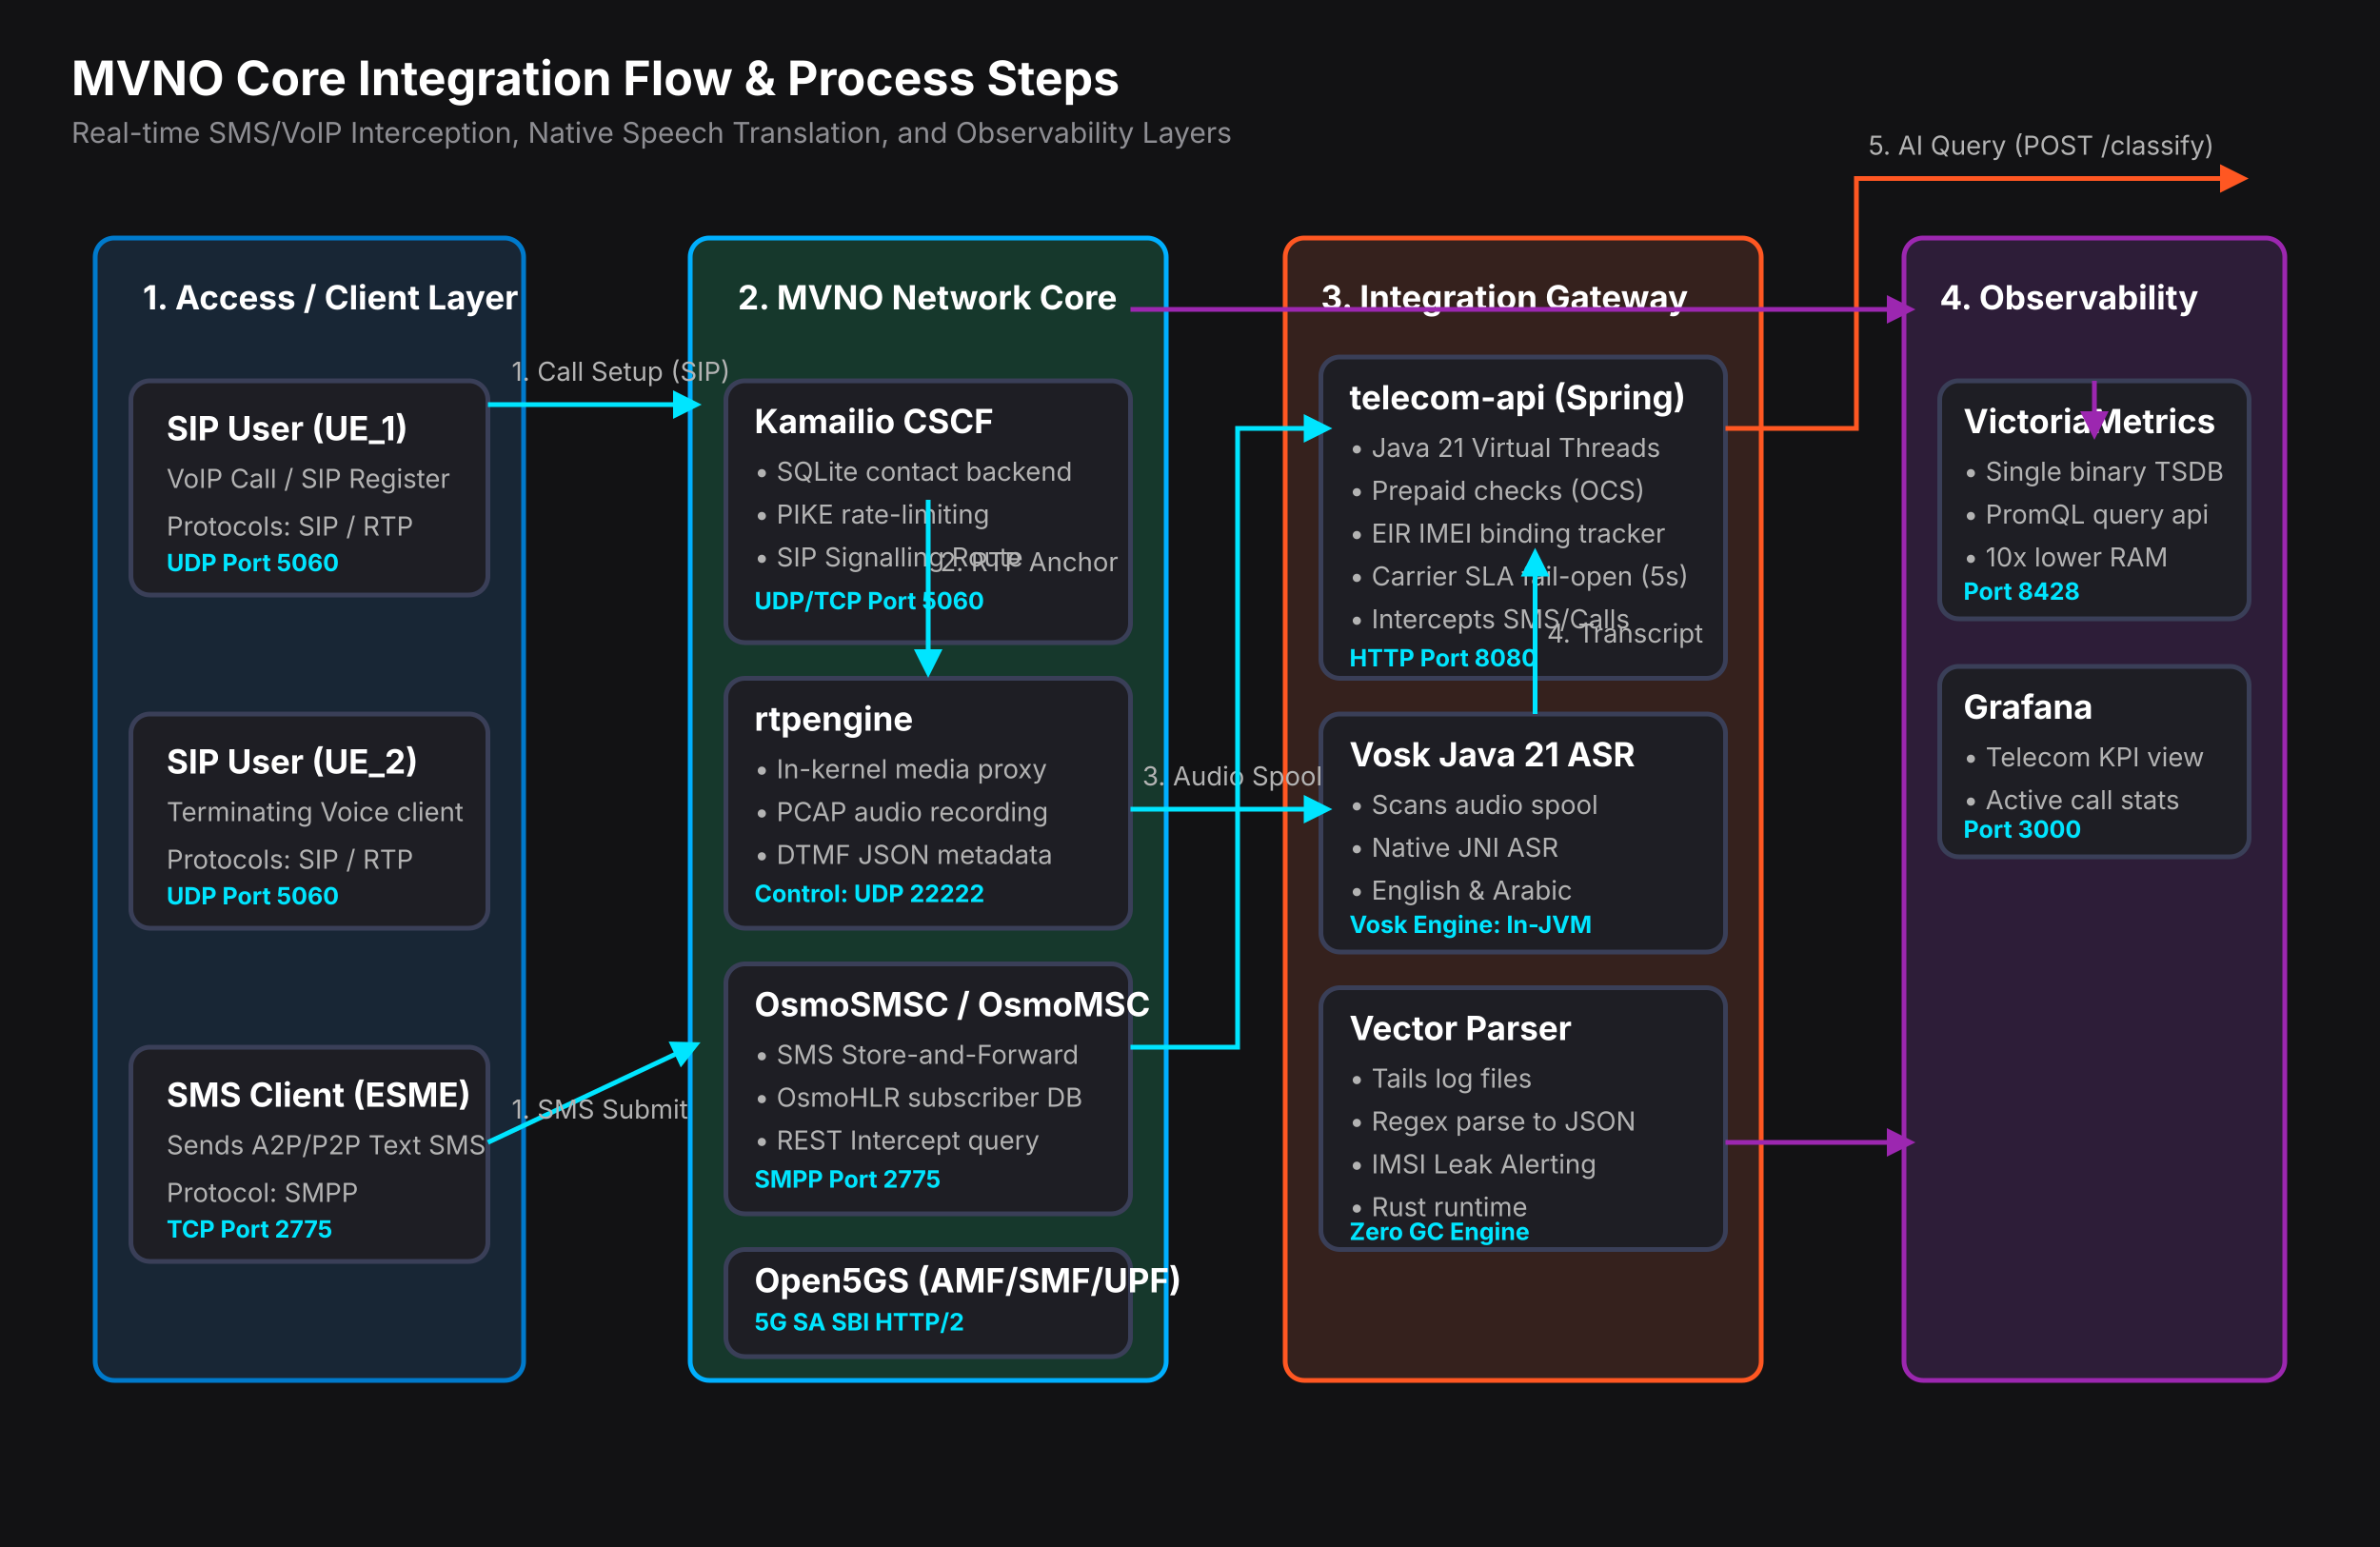
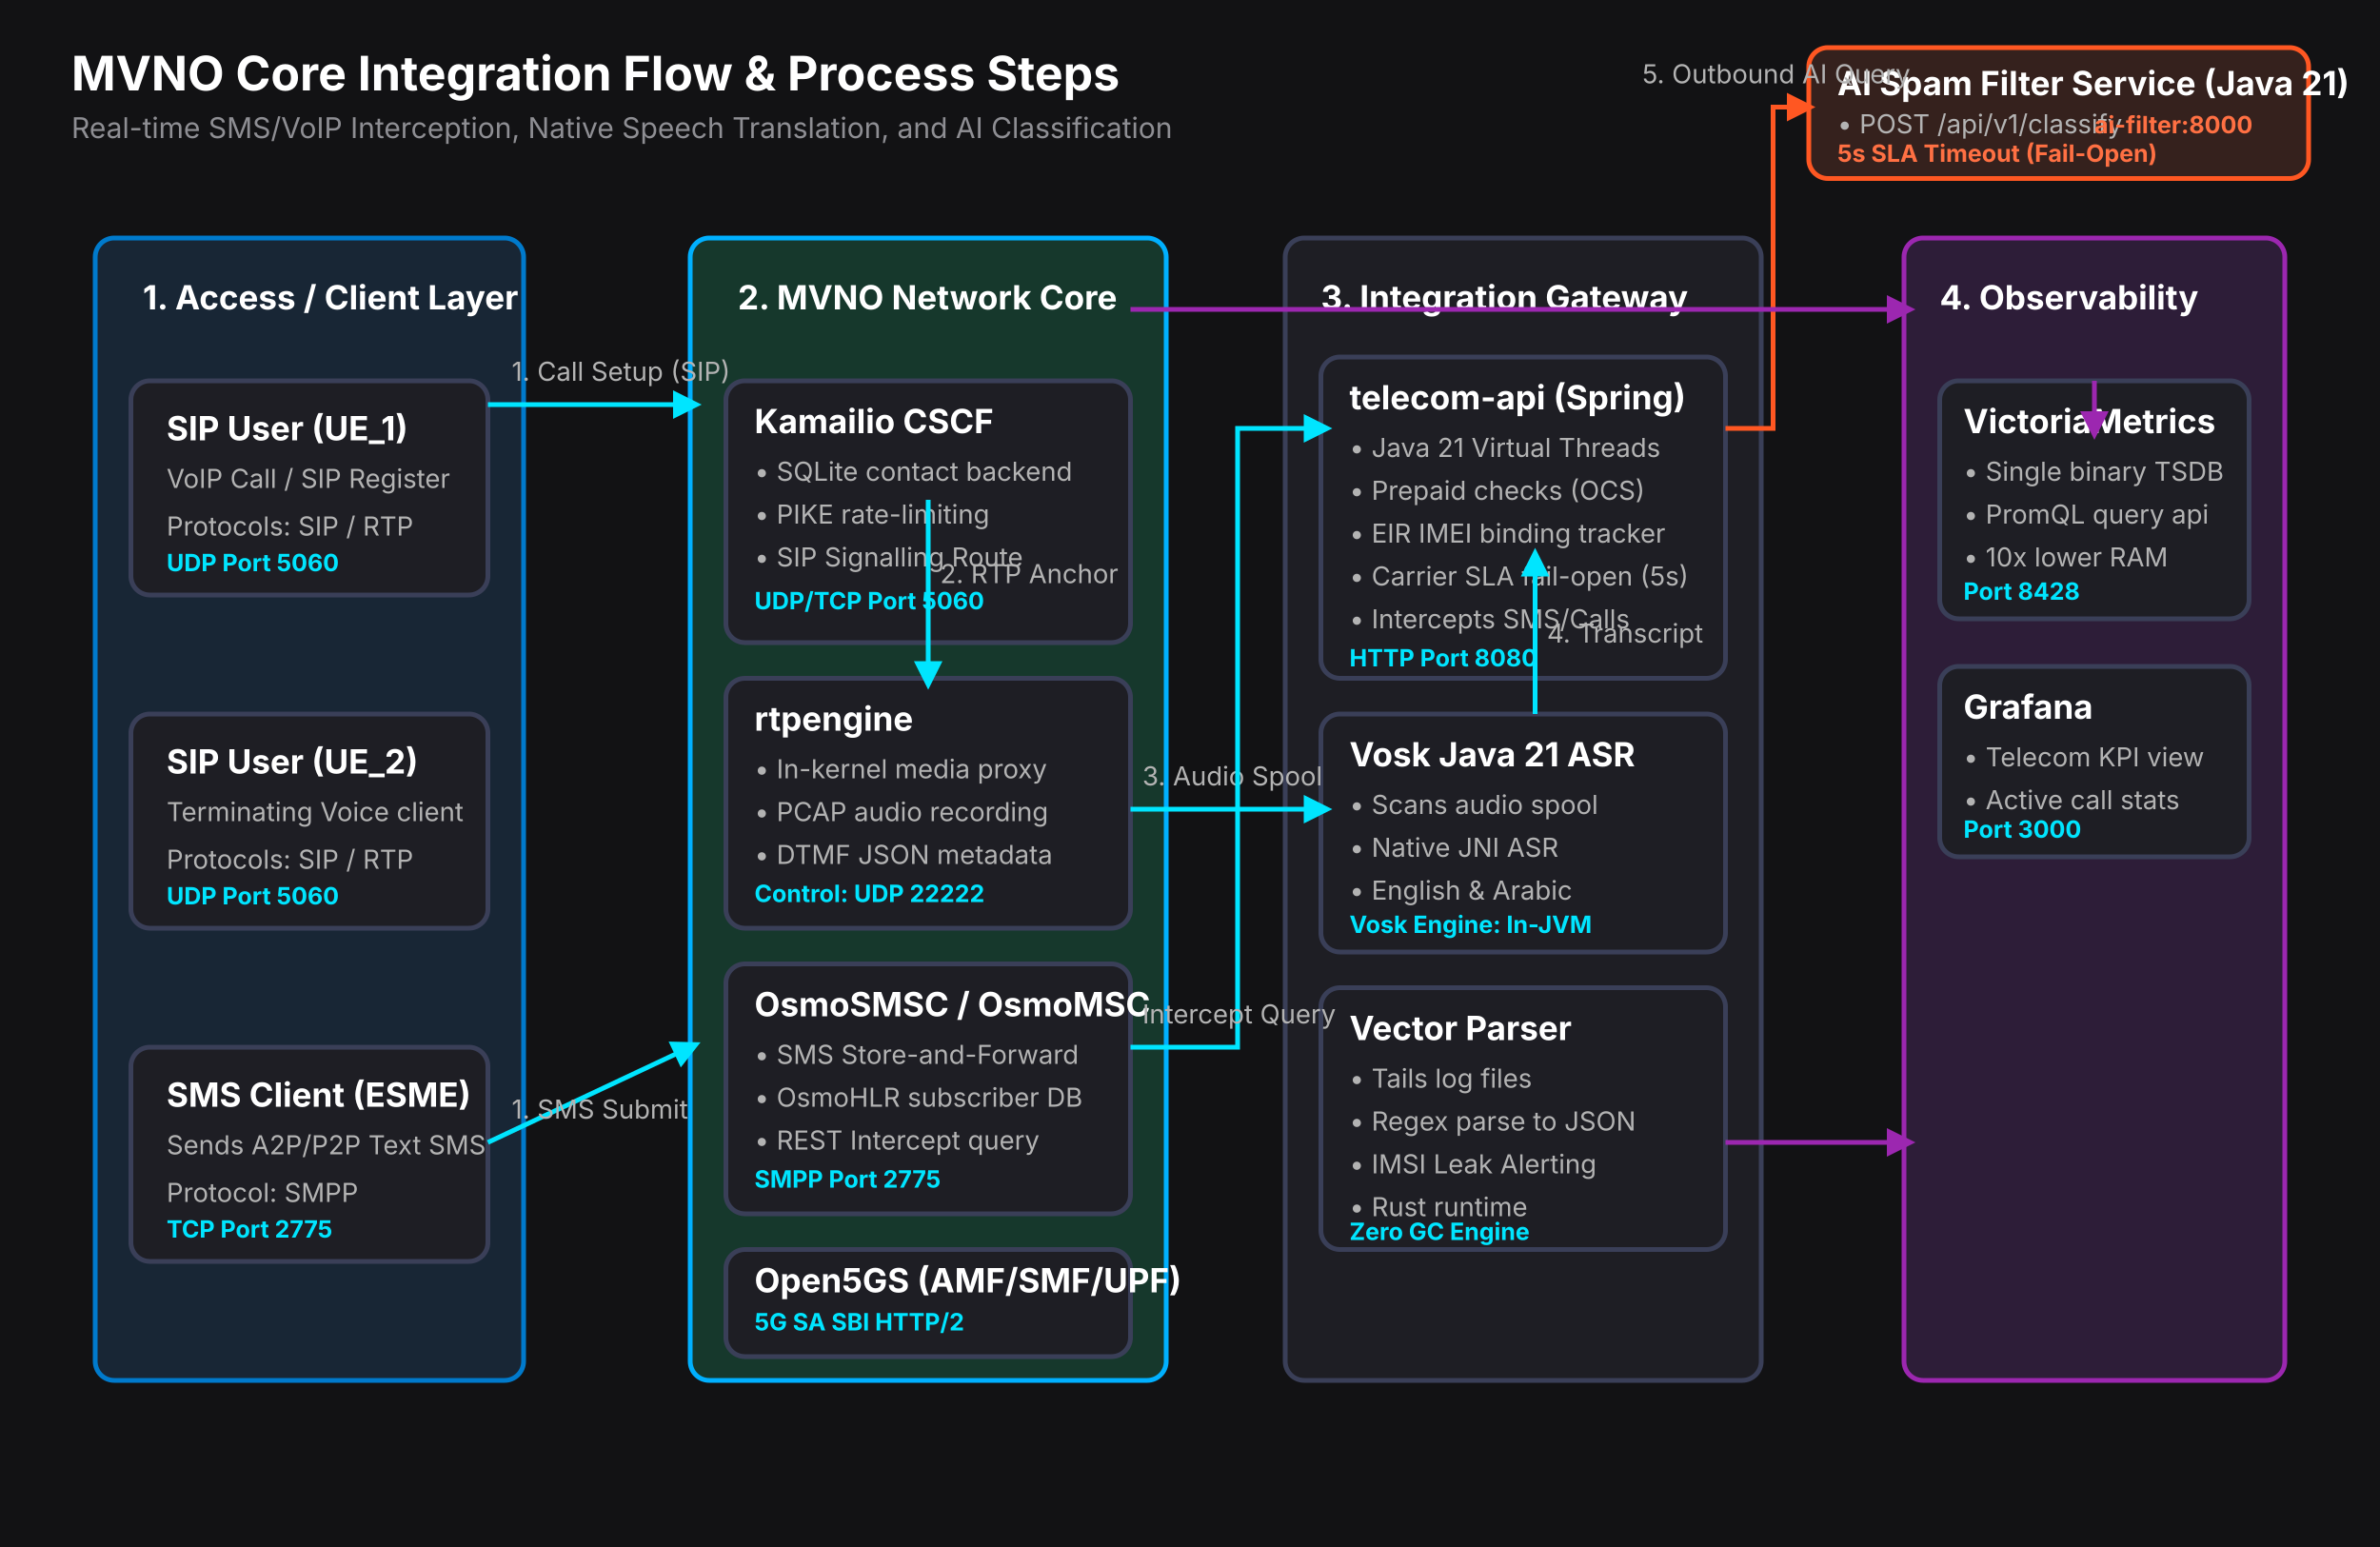
<svg xmlns="http://www.w3.org/2000/svg" viewBox="0 0 1000 650" width="100%" height="100%">
  <defs>
    <style>
      .bg { fill: #121214; }
      .box { fill: #1e1e24; stroke: #3a3f58; stroke-width: 2; rx: 8; ry: 8; }
      .client-box { fill: #182635; stroke: #007acc; stroke-width: 2; rx: 8; ry: 8; }
      .core-box { fill: #16382c; stroke: #00b0ff; stroke-width: 2; rx: 8; ry: 8; }
      .ai-box { fill: #35211d; stroke: #ff5722; stroke-width: 2; rx: 8; ry: 8; }
      .obs-box { fill: #2d1d38; stroke: #9c27b0; stroke-width: 2; rx: 8; ry: 8; }
      .text-title { font-family: 'Inter', system-ui, sans-serif; font-size: 14px; font-weight: bold; fill: #ffffff; }
      .text-body { font-family: 'Inter', system-ui, sans-serif; font-size: 11px; fill: #b3b3b3; }
      .text-link { font-family: 'Inter', system-ui, sans-serif; font-size: 10px; fill: #00e5ff; font-weight: bold; }
+       .text-orange-link { font-family: 'Inter', system-ui, sans-serif; font-size: 10px; fill: #ff7043; font-weight: bold; }
      .arrow { stroke: #8e8e93; stroke-width: 2; fill: none; stroke-dasharray: 4,4; }
      .solid-arrow { stroke: #00e5ff; stroke-width: 2; fill: none; }
      .sec-arrow { stroke: #ff5722; stroke-width: 2; fill: none; }
      .obs-arrow { stroke: #9c27b0; stroke-width: 2; fill: none; }
      .marker-cap { fill: #8e8e93; }
      .marker-cyan { fill: #00e5ff; }
      .marker-orange { fill: #ff5722; }
      .marker-purple { fill: #9c27b0; }
    </style>
    <marker id="arrow-head" viewBox="0 0 10 10" refX="6" refY="5" markerWidth="6" markerHeight="6" orient="auto-start-reverse">
      <path d="M 0 0 L 10 5 L 0 10 z" class="marker-cap" />
    </marker>
    <marker id="arrow-head-cyan" viewBox="0 0 10 10" refX="6" refY="5" markerWidth="6" markerHeight="6" orient="auto-start-reverse">
      <path d="M 0 0 L 10 5 L 0 10 z" class="marker-cyan" />
    </marker>
    <marker id="arrow-head-orange" viewBox="0 0 10 10" refX="6" refY="5" markerWidth="6" markerHeight="6" orient="auto-start-reverse">
      <path d="M 0 0 L 10 5 L 0 10 z" class="marker-orange" />
    </marker>
    <marker id="arrow-head-purple" viewBox="0 0 10 10" refX="6" refY="5" markerWidth="6" markerHeight="6" orient="auto-start-reverse">
      <path d="M 0 0 L 10 5 L 0 10 z" class="marker-purple" />
    </marker>
  </defs>
  <rect width="1000" height="650" class="bg" />
-   <text x="30" y="40" font-family="'Inter', sans-serif" font-size="20" font-weight="bold" fill="#ffffff">MVNO Core Integration Flow &amp; Process Steps</text>
-   <text x="30" y="60" font-family="'Inter', sans-serif" font-size="12" fill="#8e8e93">Real-time SMS/VoIP Interception, Native Speech Translation, and Observability Layers</text>
+   <text x="30" y="38" font-family="'Inter', sans-serif" font-size="20" font-weight="bold" fill="#ffffff">MVNO Core Integration Flow &amp; Process Steps</text>
+   <text x="30" y="58" font-family="'Inter', sans-serif" font-size="12" fill="#8e8e93">Real-time SMS/VoIP Interception, Native Speech Translation, and AI Classification</text>
+   <g transform="translate(760, 20)">
+     <rect width="210" height="55" class="ai-box" />
+     <text x="12" y="20" class="text-title">AI Spam Filter Service (Java 21)</text>
+     <text x="12" y="36" class="text-body">• POST /api/v1/classify</text>
+     <text x="120" y="36" class="text-orange-link">ai-filter:8000</text>
+     <text x="12" y="48" class="text-orange-link">5s SLA Timeout (Fail-Open)</text>
+   </g>
  <g transform="translate(40, 100)">
    <rect width="180" height="480" class="client-box" />
    <text x="20" y="30" class="text-title">1. Access / Client Layer</text>
    <g transform="translate(15, 60)">
      <rect width="150" height="90" class="box" />
      <text x="15" y="25" class="text-title">SIP User (UE_1)</text>
      <text x="15" y="45" class="text-body">VoIP Call / SIP Register</text>
      <text x="15" y="65" class="text-body">Protocols: SIP / RTP</text>
      <text x="15" y="80" class="text-link">UDP Port 5060</text>
    </g>
    <g transform="translate(15, 200)">
      <rect width="150" height="90" class="box" />
      <text x="15" y="25" class="text-title">SIP User (UE_2)</text>
      <text x="15" y="45" class="text-body">Terminating Voice client</text>
      <text x="15" y="65" class="text-body">Protocols: SIP / RTP</text>
      <text x="15" y="80" class="text-link">UDP Port 5060</text>
    </g>
    <g transform="translate(15, 340)">
      <rect width="150" height="90" class="box" />
      <text x="15" y="25" class="text-title">SMS Client (ESME)</text>
      <text x="15" y="45" class="text-body">Sends A2P/P2P Text SMS</text>
      <text x="15" y="65" class="text-body">Protocol: SMPP</text>
      <text x="15" y="80" class="text-link">TCP Port 2775</text>
    </g>
  </g>
  <g transform="translate(290, 100)">
    <rect width="200" height="480" class="core-box" />
    <text x="20" y="30" class="text-title">2. MVNO Network Core</text>
    <g transform="translate(15, 60)">
      <rect width="170" height="110" class="box" />
      <text x="12" y="22" class="text-title">Kamailio CSCF</text>
      <text x="12" y="42" class="text-body">• SQLite contact backend</text>
      <text x="12" y="60" class="text-body">• PIKE rate-limiting</text>
      <text x="12" y="78" class="text-body">• SIP Signalling Route</text>
      <text x="12" y="96" class="text-link">UDP/TCP Port 5060</text>
    </g>
    <g transform="translate(15, 185)">
      <rect width="170" height="105" class="box" />
      <text x="12" y="22" class="text-title">rtpengine</text>
      <text x="12" y="42" class="text-body">• In-kernel media proxy</text>
      <text x="12" y="60" class="text-body">• PCAP audio recording</text>
      <text x="12" y="78" class="text-body">• DTMF JSON metadata</text>
      <text x="12" y="94" class="text-link">Control: UDP 22222</text>
    </g>
    <g transform="translate(15, 305)">
      <rect width="170" height="105" class="box" />
      <text x="12" y="22" class="text-title">OsmoSMSC / OsmoMSC</text>
      <text x="12" y="42" class="text-body">• SMS Store-and-Forward</text>
      <text x="12" y="60" class="text-body">• OsmoHLR subscriber DB</text>
      <text x="12" y="78" class="text-body">• REST Intercept query</text>
      <text x="12" y="94" class="text-link">SMPP Port 2775</text>
    </g>
    <g transform="translate(15, 425)">
      <rect width="170" height="45" class="box" />
      <text x="12" y="18" class="text-title">Open5GS (AMF/SMF/UPF)</text>
      <text x="12" y="34" class="text-link">5G SA SBI HTTP/2</text>
    </g>
  </g>
  <g transform="translate(540, 100)">
-     <rect width="200" height="480" class="ai-box" />
+     <rect width="200" height="480" class="box" />
    <text x="15" y="30" class="text-title">3. Integration Gateway</text>
    <g transform="translate(15, 50)">
-       <rect width="170" height="135" class="box" />
+       <rect width="170" height="135" class="box" fill="#1e2a38" stroke="#00e5ff" stroke-width="2" />
      <text x="12" y="22" class="text-title">telecom-api (Spring)</text>
      <text x="12" y="42" class="text-body">• Java 21 Virtual Threads</text>
      <text x="12" y="60" class="text-body">• Prepaid checks (OCS)</text>
      <text x="12" y="78" class="text-body">• EIR IMEI binding tracker</text>
      <text x="12" y="96" class="text-body">• Carrier SLA fail-open (5s)</text>
      <text x="12" y="114" class="text-body">• Intercepts SMS/Calls</text>
      <text x="12" y="130" class="text-link">HTTP Port 8080</text>
    </g>
    <g transform="translate(15, 200)">
      <rect width="170" height="100" class="box" />
      <text x="12" y="22" class="text-title">Vosk Java 21 ASR</text>
      <text x="12" y="42" class="text-body">• Scans audio spool</text>
      <text x="12" y="60" class="text-body">• Native JNI ASR</text>
      <text x="12" y="78" class="text-body">• English &amp; Arabic</text>
      <text x="12" y="92" class="text-link">Vosk Engine: In-JVM</text>
    </g>
    <g transform="translate(15, 315)">
      <rect width="170" height="110" class="box" />
      <text x="12" y="22" class="text-title">Vector Parser</text>
      <text x="12" y="42" class="text-body">• Tails log files</text>
      <text x="12" y="60" class="text-body">• Regex parse to JSON</text>
      <text x="12" y="78" class="text-body">• IMSI Leak Alerting</text>
      <text x="12" y="96" class="text-body">• Rust runtime</text>
      <text x="12" y="106" class="text-link">Zero GC Engine</text>
    </g>
  </g>
  <g transform="translate(800, 100)">
    <rect width="160" height="480" class="obs-box" />
    <text x="15" y="30" class="text-title">4. Observability</text>
    <g transform="translate(15, 60)">
      <rect width="130" height="100" class="box" />
      <text x="10" y="22" class="text-title">VictoriaMetrics</text>
      <text x="10" y="42" class="text-body">• Single binary TSDB</text>
      <text x="10" y="60" class="text-body">• PromQL query api</text>
      <text x="10" y="78" class="text-body">• 10x lower RAM</text>
      <text x="10" y="92" class="text-link">Port 8428</text>
    </g>
    <g transform="translate(15, 180)">
      <rect width="130" height="80" class="box" />
      <text x="10" y="22" class="text-title">Grafana</text>
      <text x="10" y="42" class="text-body">• Telecom KPI view</text>
      <text x="10" y="60" class="text-body">• Active call stats</text>
      <text x="10" y="72" class="text-link">Port 3000</text>
    </g>
  </g>
  <path d="M 205,170 L 290,170" class="solid-arrow" marker-end="url(#arrow-head-cyan)" />
  <text x="215" y="160" class="text-body" fill="#00e5ff">1. Call Setup (SIP)</text>
-   <path d="M 390,210 L 390,280" class="solid-arrow" marker-end="url(#arrow-head-cyan)" />
-   <text x="395" y="240" class="text-body" fill="#00e5ff">2. RTP Anchor</text>
+   <path d="M 390,210 L 390,285" class="solid-arrow" marker-end="url(#arrow-head-cyan)" />
+   <text x="395" y="245" class="text-body" fill="#00e5ff">2. RTP Anchor</text>
  <path d="M 475,340 L 555,340" class="solid-arrow" marker-end="url(#arrow-head-cyan)" />
  <text x="480" y="330" class="text-body" fill="#00e5ff">3. Audio Spool</text>
  <path d="M 645,300 L 645,235" class="solid-arrow" marker-end="url(#arrow-head-cyan)" />
  <text x="650" y="270" class="text-body" fill="#00e5ff">4. Transcript</text>
  <path d="M 205,480 L 290,440" class="solid-arrow" marker-end="url(#arrow-head-cyan)" />
  <path d="M 475,440 L 520,440 L 520,180 L 555,180" class="solid-arrow" marker-end="url(#arrow-head-cyan)" />
  <text x="215" y="470" class="text-body" fill="#00e5ff">1. SMS Submit</text>
-   <path d="M 725,180 L 780,180 L 780,75 L 940,75" class="sec-arrow" marker-end="url(#arrow-head-orange)" />
-   <text x="785" y="65" class="text-body" fill="#ff5722">5. AI Query (POST /classify)</text>
+   <text x="480" y="430" class="text-body" fill="#00e5ff">Intercept Query</text>
+   <path d="M 725,180 L 745,180 L 745,45 L 758,45" class="sec-arrow" marker-end="url(#arrow-head-orange)" />
+   <text x="690" y="35" class="text-body" fill="#ff5722">5. Outbound AI Query</text>
  <path d="M 475,130 L 800,130" class="obs-arrow" marker-end="url(#arrow-head-purple)" />
  <path d="M 725,480 L 800,480" class="obs-arrow" marker-end="url(#arrow-head-purple)" />
  <path d="M 880,160 L 880,180" class="obs-arrow" marker-end="url(#arrow-head-purple)" />
</svg>
